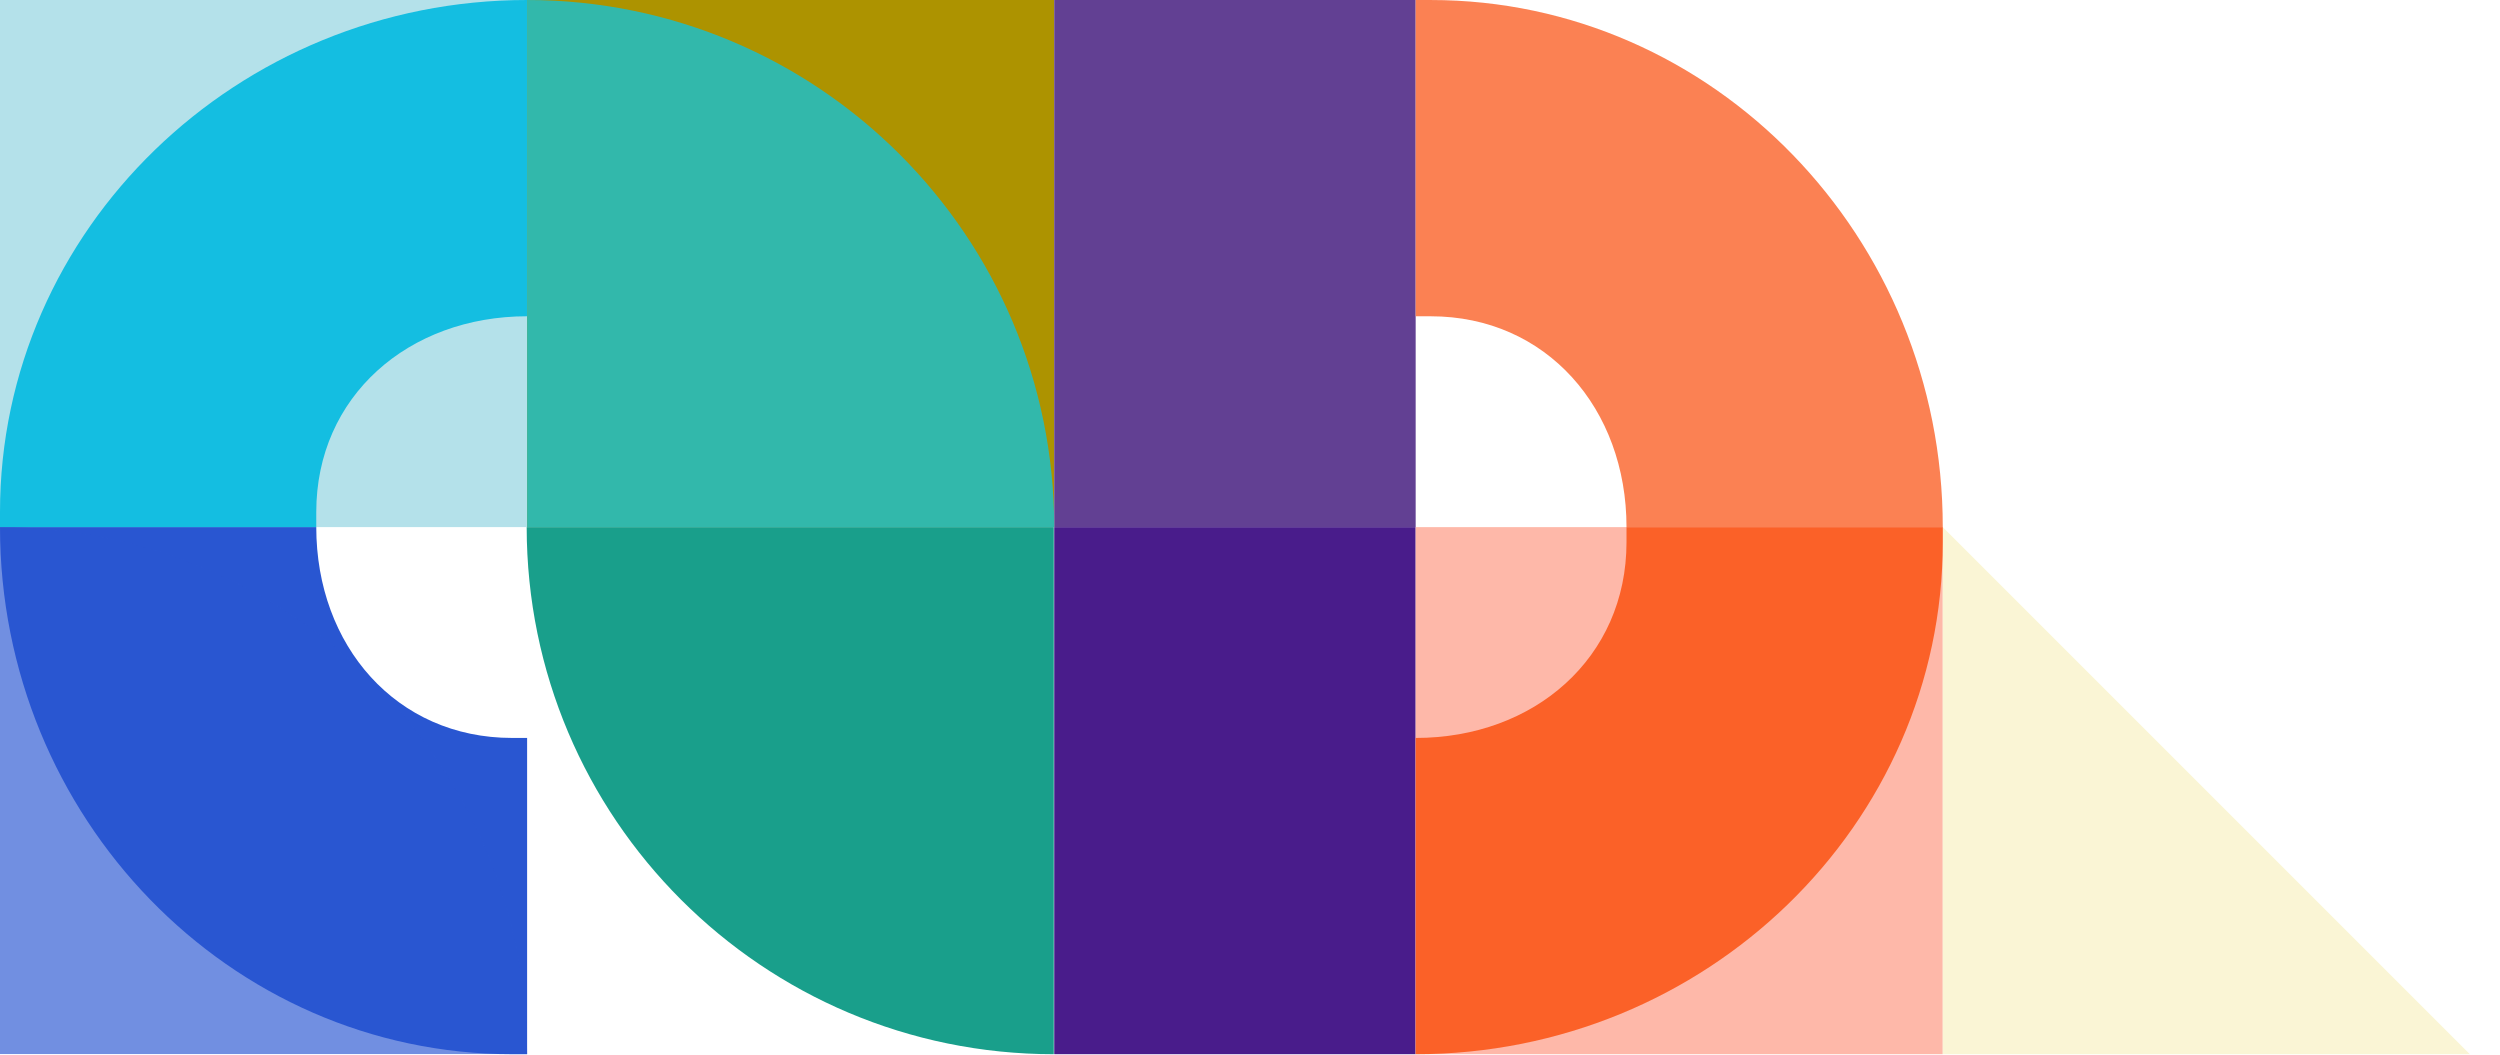
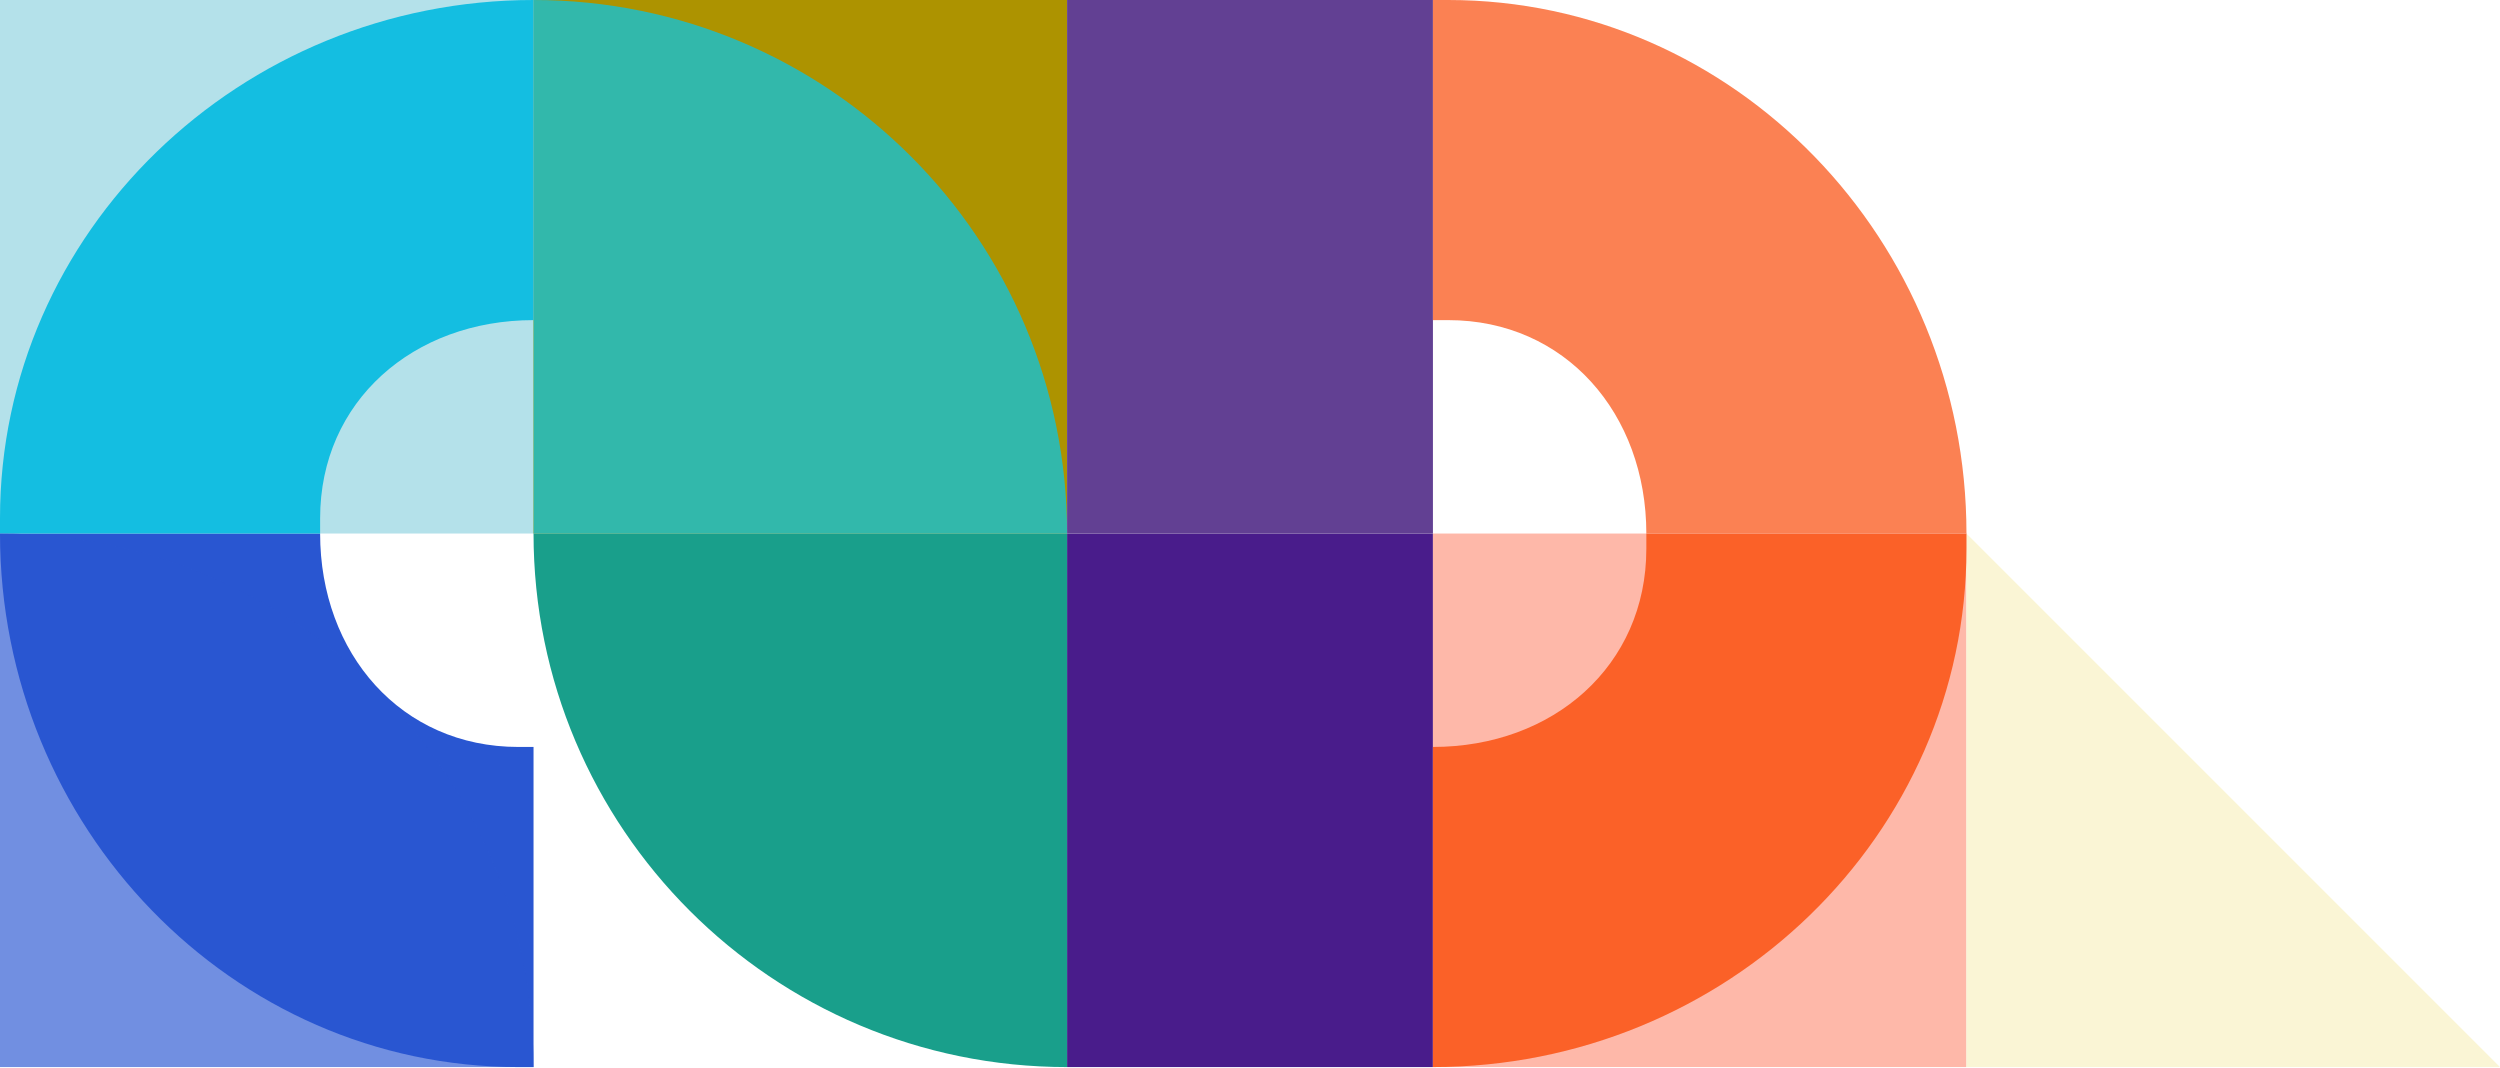
- <svg xmlns="http://www.w3.org/2000/svg" viewBox="0 0 166 70">
-   <defs>
-     <style>
-       .cls-1 {
-         clip-path: url(#clip-logo-pattern);
-       }
- 
-       .cls-2 {
-         fill: #b4e1ea;
-       }
- 
-       .cls-14, .cls-3 {
-         fill: #2956d1;
-       }
- 
-       .cls-4 {
-         fill: #ad9300;
-       }
- 
-       .cls-5 {
-         fill: #491c8b;
-       }
- 
-       .cls-6 {
-         fill: #624093;
-       }
- 
-       .cls-7 {
-         fill: #199f8b;
-       }
- 
-       .cls-8 {
-         fill: #32b8ab;
-       }
- 
-       .cls-9 {
-         fill: #feb8a9;
-       }
- 
-       .cls-10 {
-         fill: #faf5d5;
-       }
- 
-       .cls-11 {
-         fill: #14bee1;
-       }
- 
-       .cls-12 {
-         fill: #fb6128;
-       }
- 
-       .cls-13 {
-         fill: #fb8153;
-       }
- 
-       .cls-14 {
-         opacity: 0.662;
-       }
-     </style>
-     <clipPath id="clip-logo-pattern">
-       <rect width="166" height="70" />
-     </clipPath>
-   </defs>
-   <g id="logo-pattern" class="cls-1">
-     <rect id="Screen_Shot_2018-06-15_at_2.21.08_PM" data-name="Screen Shot 2018-06-15 at 2.21.08 PM" class="cls-2" width="35" height="35" />
-     <path id="Path_599" data-name="Path 599" class="cls-3" d="M92.7,6.836c-19.25,0-35,15.22-35,34v1h21v-1c0-7.683,6.125-13,14-13Z" transform="translate(-6.836 127.699) rotate(-90)" />
-     <rect id="Screen_Shot_2018-06-15_at_2.21.08_PM-2" data-name="Screen Shot 2018-06-15 at 2.21.08 PM" class="cls-4" width="35" height="35" transform="translate(35)" />
-     <rect id="Screen_Shot_2018-06-15_at_2.21.08_PM-3" data-name="Screen Shot 2018-06-15 at 2.21.08 PM" class="cls-5" width="24" height="35" transform="translate(94 70) rotate(180)" />
-     <rect id="Screen_Shot_2018-06-15_at_2.21.08_PM-4" data-name="Screen Shot 2018-06-15 at 2.21.08 PM" class="cls-6" width="24" height="35" transform="translate(94 35) rotate(180)" />
-     <path id="Path_600" data-name="Path 600" class="cls-7" d="M55.129,24.4a35.012,35.012,0,0,1-35,35v-35" transform="translate(94.372 14.871) rotate(90)" />
-     <path id="Path_601" data-name="Path 601" class="cls-8" d="M55.1,24.4a35.012,35.012,0,0,1-35,35v-35" transform="translate(10.6 55.1) rotate(-90)" />
-     <rect id="Screen_Shot_2018-06-15_at_2.21.08_PM-5" data-name="Screen Shot 2018-06-15 at 2.21.08 PM" class="cls-9" width="35" height="35" transform="translate(94 35)" />
-     <path id="Screen_Shot_2018-06-15_at_2.21.08_PM-6" data-name="Screen Shot 2018-06-15 at 2.21.08 PM" class="cls-10" d="M35.43-.433l-35,35h35Z" transform="translate(163.567 34.57) rotate(90)" />
-     <path id="Path_603" data-name="Path 603" class="cls-11" d="M92.7,6.836c-19.25,0-35,15.22-35,34v1h21v-1c0-7.683,6.125-13,14-13Z" transform="translate(-57.7 -6.836)" />
-     <path id="Path_663" data-name="Path 663" class="cls-12" d="M92.7,6.836c-19.25,0-35,15.22-35,34v1h21v-1c0-7.683,6.125-13,14-13Z" transform="translate(186.7 76.836) rotate(180)" />
-     <path id="Path_662" data-name="Path 662" class="cls-13" d="M92.7,6.836c-19.25,0-35,15.22-35,34v1h21v-1c0-7.683,6.125-13,14-13Z" transform="translate(135.836 -57.699) rotate(90)" />
-     <path id="Path_664" data-name="Path 664" class="cls-14" d="M55.129,24.4a35.012,35.012,0,0,1-35,35v-35" transform="translate(-24.401 90.129) rotate(-90)" />
+ <svg xmlns="http://www.w3.org/2000/svg" id="Layer_1" data-name="Layer 1" viewBox="0 0 164 70">
+   <g id="logo-pattern">
+     <rect id="Screen_Shot_2018-06-15_at_2.21.08_PM" data-name="Screen Shot 2018-06-15 at 2.21.08 PM" width="35" height="35" style="fill:#b4e1ea" />
+     <path id="Path_599" data-name="Path 599" d="M0,35C0,54.25,15.22,70,34,70h1V49H34c-7.68,0-13-6.13-13-14Z" transform="translate(0)" style="fill:#2956d1" />
+     <rect id="Screen_Shot_2018-06-15_at_2.21.08_PM-2" data-name="Screen Shot 2018-06-15 at 2.21.08 PM-2" x="35" width="35" height="35" style="fill:#ad9300" />
+     <rect id="Screen_Shot_2018-06-15_at_2.21.08_PM-3" data-name="Screen Shot 2018-06-15 at 2.21.08 PM-3" x="70" y="35" width="24" height="35" style="fill:#491c8b" />
+     <rect id="Screen_Shot_2018-06-15_at_2.21.08_PM-4" data-name="Screen Shot 2018-06-15 at 2.21.08 PM-4" x="70" width="24" height="35" style="fill:#624093" />
+     <path id="Path_600" data-name="Path 600" d="M70,70A35,35,0,0,1,35,35H70" transform="translate(0)" style="fill:#199f8b" />
+     <path id="Path_601" data-name="Path 601" d="M35,0A35,35,0,0,1,70,35H35" transform="translate(0)" style="fill:#32b8ab" />
+     <rect id="Screen_Shot_2018-06-15_at_2.21.08_PM-5" data-name="Screen Shot 2018-06-15 at 2.21.08 PM-5" x="94" y="35" width="35" height="35" style="fill:#feb8a9" />
+     <path id="Screen_Shot_2018-06-15_at_2.21.08_PM-6" data-name="Screen Shot 2018-06-15 at 2.21.08 PM-6" d="M164,70,129,35V70Z" transform="translate(0)" style="fill:#faf5d5" />
+     <path id="Path_603" data-name="Path 603" d="M35,0C15.75,0,0,15.22,0,34v1H21V34c0-7.68,6.12-13,14-13Z" transform="translate(0)" style="fill:#14bee1" />
+     <path id="Path_663" data-name="Path 663" d="M94,70c19.25,0,35-15.22,35-34V35H108v1c0,7.68-6.12,13-14,13Z" transform="translate(0)" style="fill:#fb6128" />
+     <path id="Path_662" data-name="Path 662" d="M129,35c0-19.25-15.22-35-34-35H94V21h1c7.68,0,13,6.13,13,14Z" transform="translate(0)" style="fill:#fb8153" />
+     <path id="Path_664" data-name="Path 664" d="M0,35A35,35,0,0,1,35,70H0" transform="translate(0)" style="fill:#2956d1;opacity:0.662;isolation:isolate" />
  </g>
</svg>
